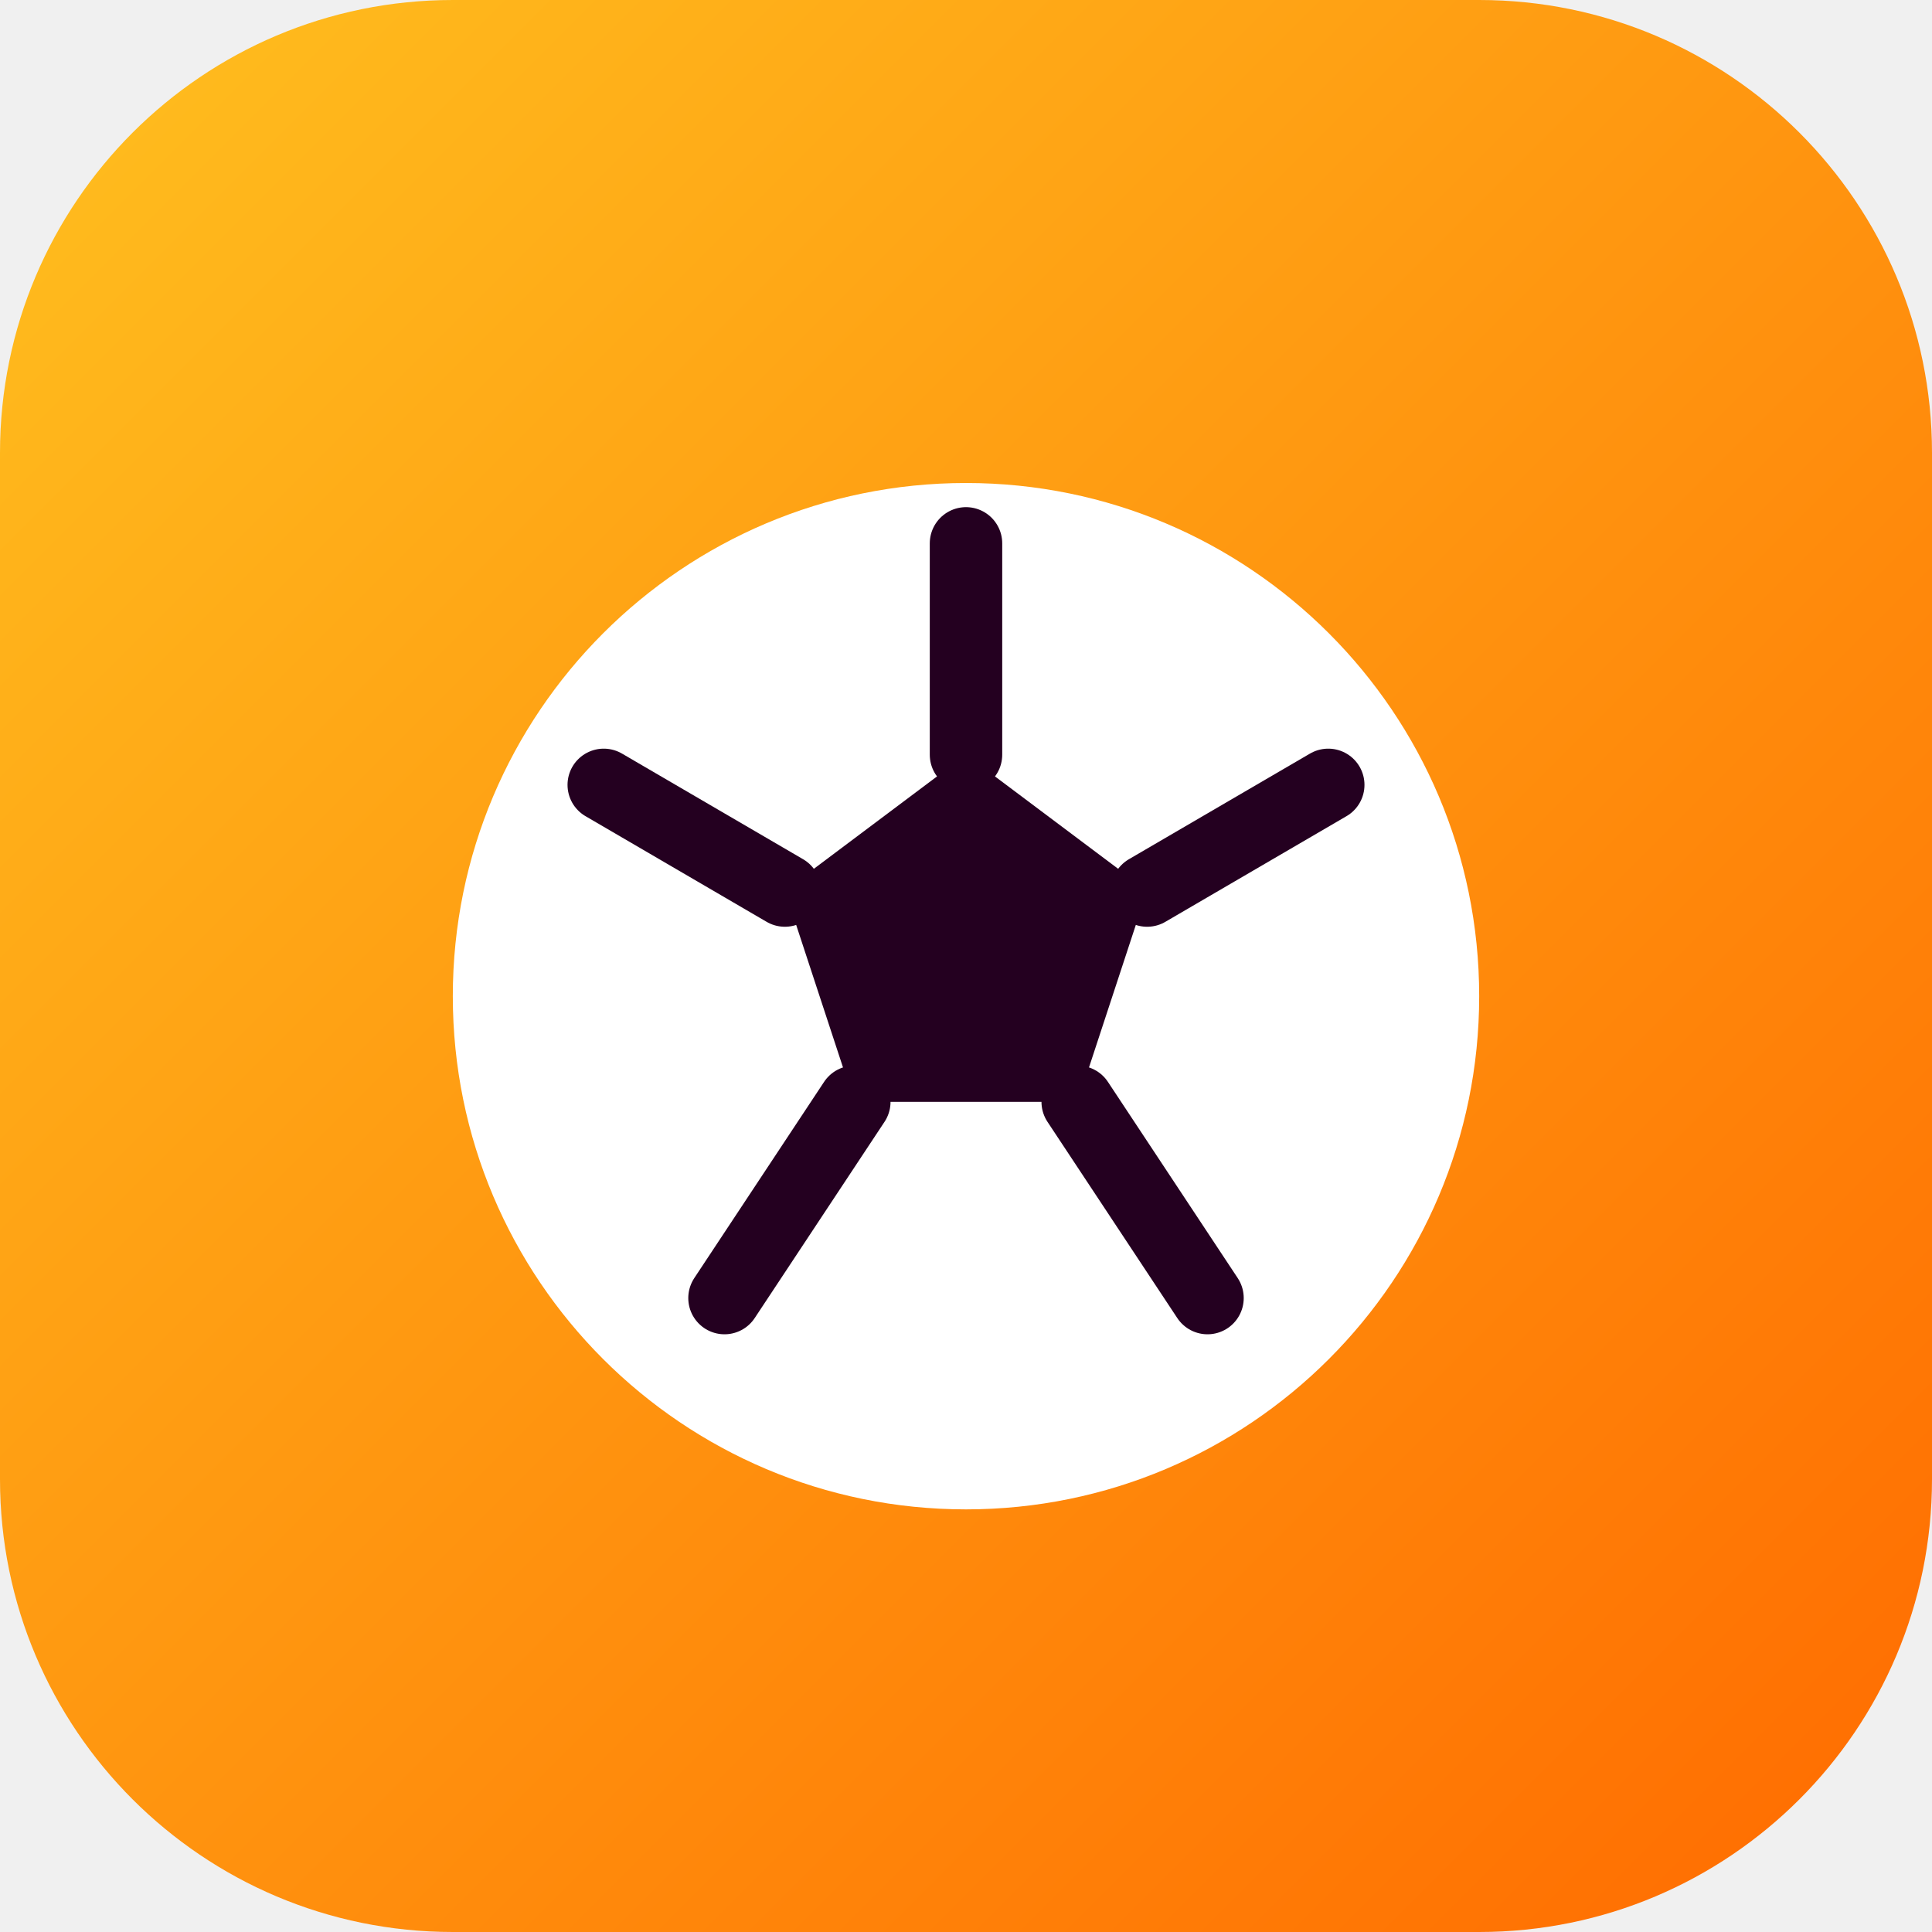
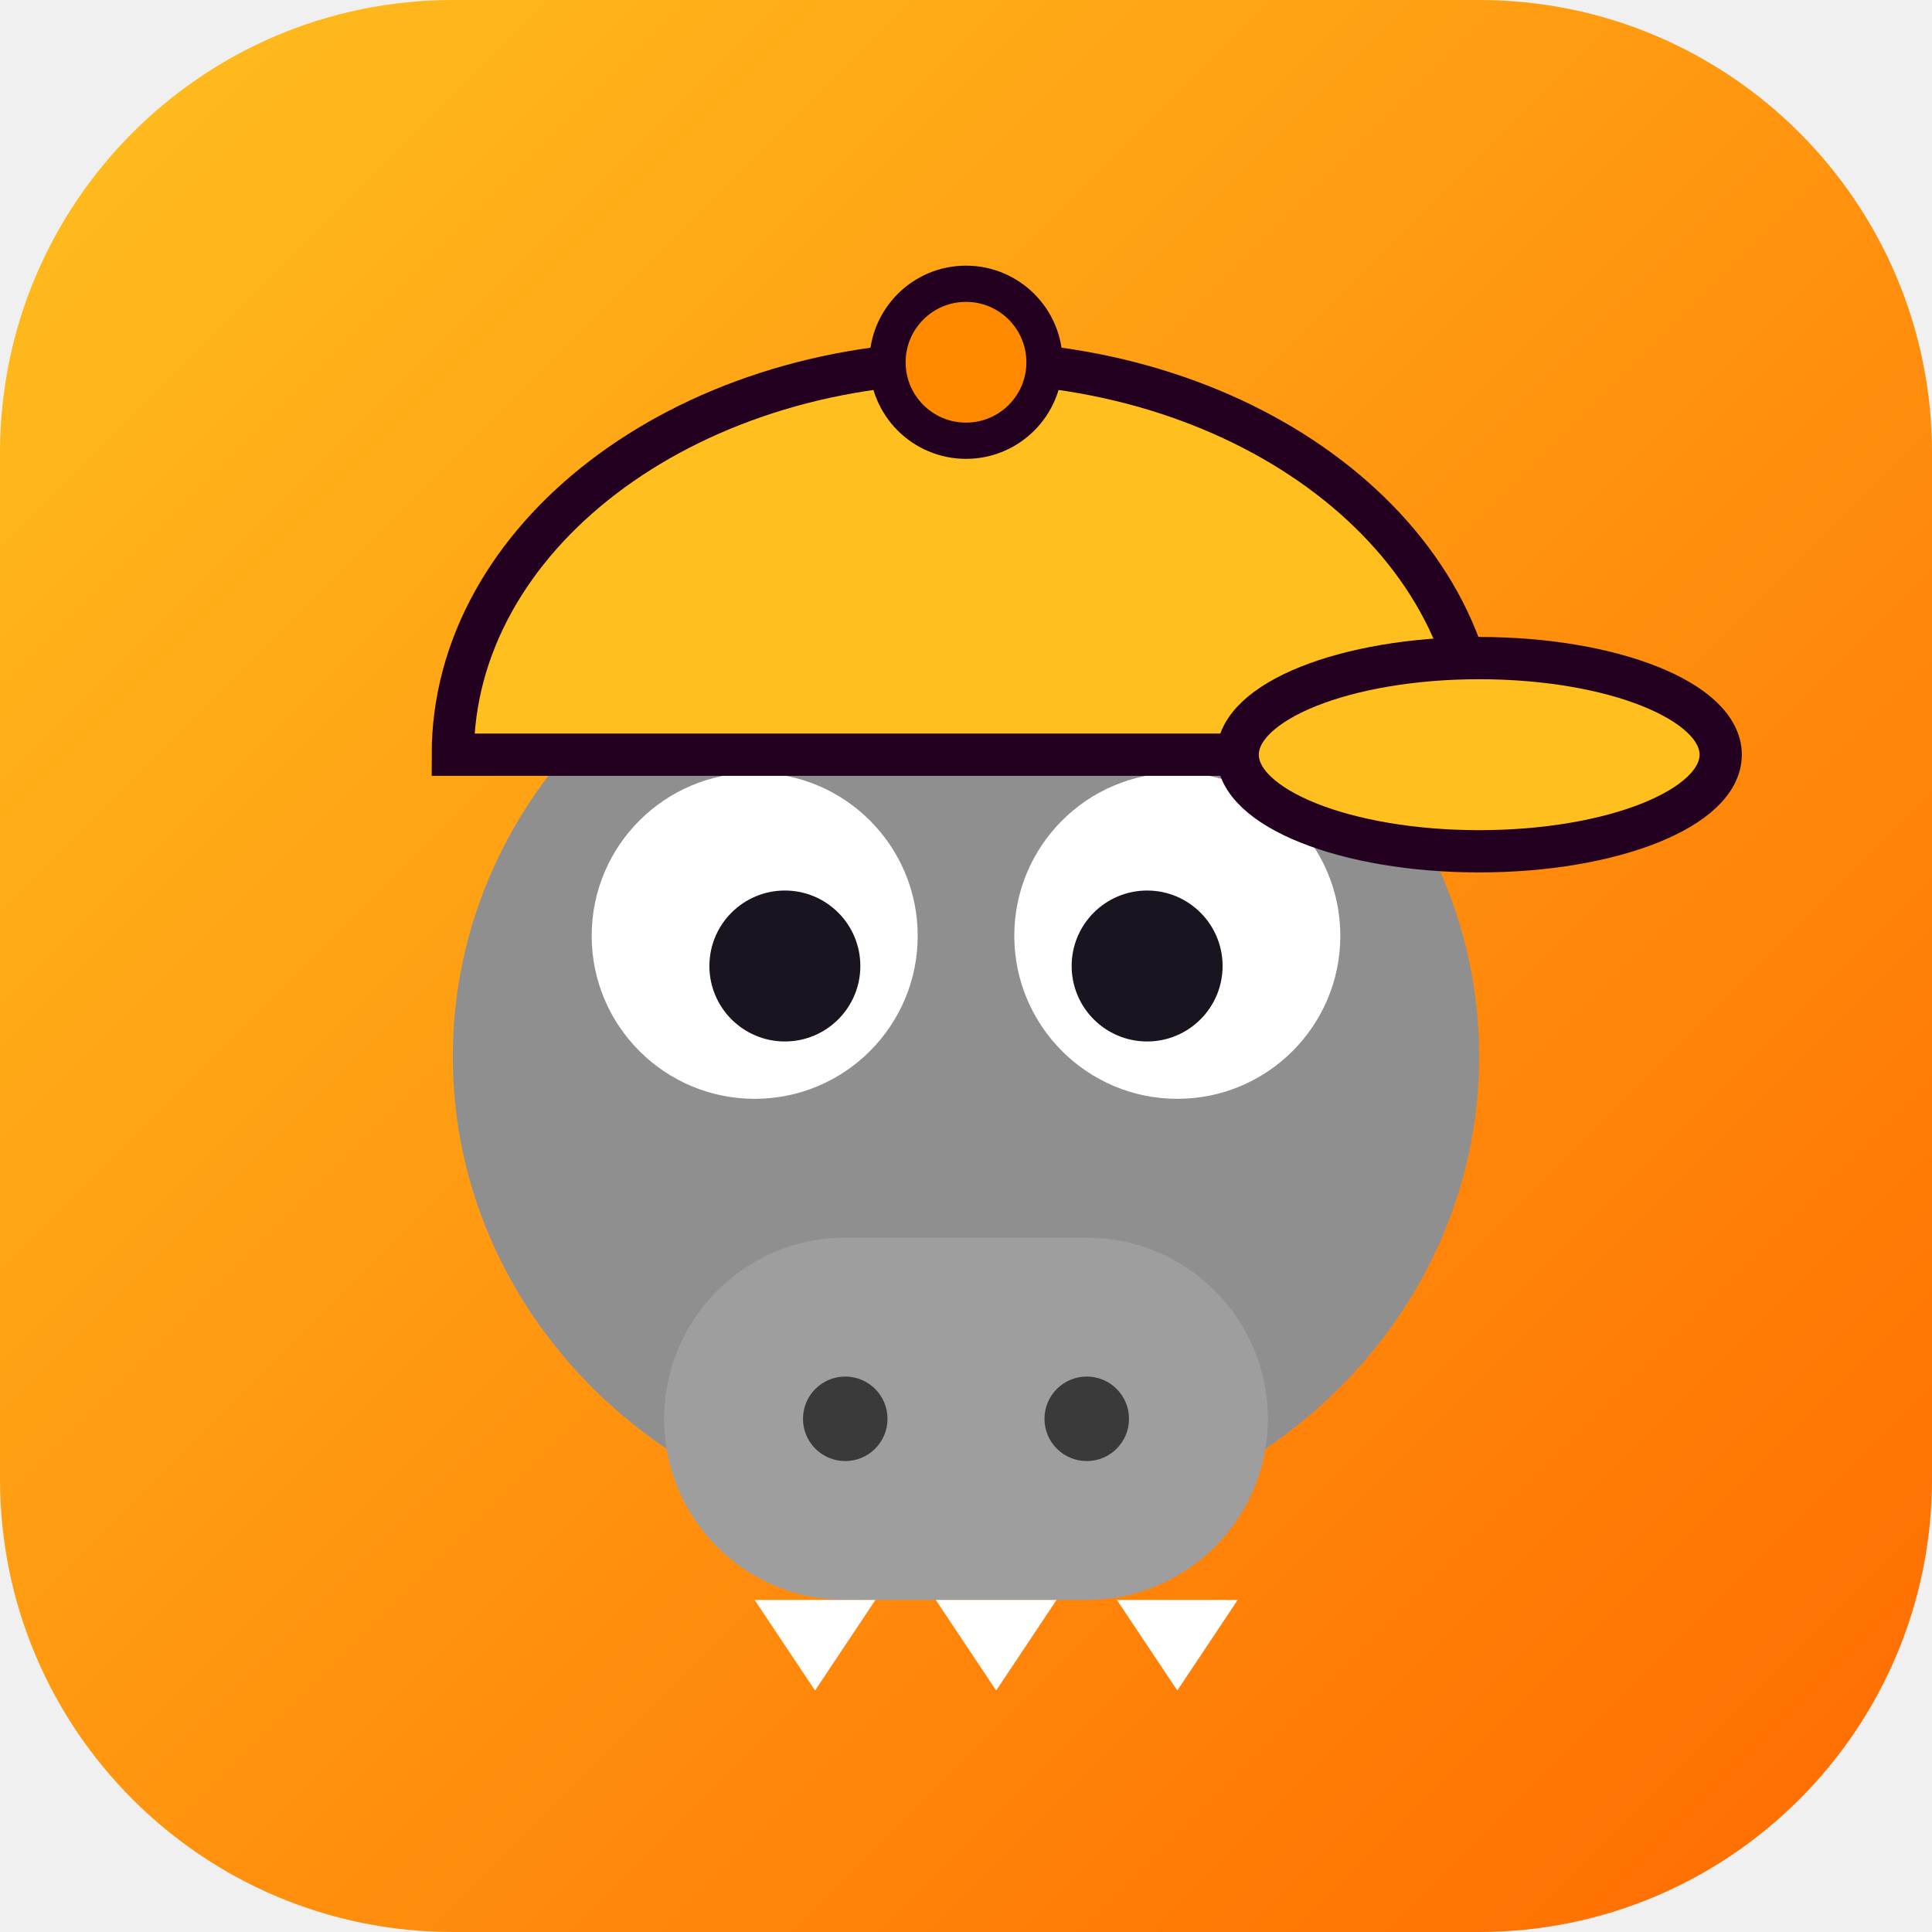
<svg xmlns="http://www.w3.org/2000/svg" viewBox="0 0 64 64">
  <defs>
-     <linearGradient id="g" x1="0" y1="0" x2="1" y2="1">
+     <linearGradient id="bg" x1="0" y1="0" x2="1" y2="1">
      <stop offset="0" stop-color="#FFC01F" />
      <stop offset="1" stop-color="#FF6A00" />
    </linearGradient>
  </defs>
-   <rect width="64" height="64" rx="15" fill="url(#g)" />
-   <circle cx="32" cy="33" r="17" fill="#fff" />
-   <polygon points="32,25 38,29.5 35.7,36.5 28.3,36.5 26,29.5" fill="#240020" />
-   <g stroke="#240020" stroke-width="2.4" stroke-linecap="round">
-     <line x1="32" y1="25" x2="32" y2="18" />
-     <line x1="38" y1="29.5" x2="44" y2="26" />
-     <line x1="35.7" y1="36.5" x2="40" y2="43" />
-     <line x1="28.3" y1="36.5" x2="24" y2="43" />
-     <line x1="26" y1="29.5" x2="20" y2="26" />
-   </g>
+   <rect width="64" height="64" rx="15" fill="url(#bg)" />
+   <ellipse cx="32" cy="35" rx="17" ry="16" fill="#8f8f8f" />
+   <rect x="22" y="41" width="20" height="12" rx="6" fill="#9e9e9e" />
+   <circle cx="28" cy="47" r="1.4" fill="#3a3a3a" />
+   <circle cx="36" cy="47" r="1.4" fill="#3a3a3a" />
+   <path d="M25 53 l2 3 2-3 z M31 53 l2 3 2-3 z M37 53 l2 3 2-3 z" fill="#fff" />
+   <circle cx="25" cy="31" r="5.4" fill="#fff" />
+   <circle cx="39" cy="31" r="5.4" fill="#fff" />
+   <circle cx="26" cy="32" r="2.5" fill="#1A1420" />
+   <circle cx="38" cy="32" r="2.5" fill="#1A1420" />
+   <path d="M15 25 A 17 13 0 0 1 49 25 Z" fill="#FFC01F" stroke="#240020" stroke-width="1.4" />
+   <ellipse cx="49" cy="25" rx="8" ry="3.2" fill="#FFC01F" stroke="#240020" stroke-width="1.4" />
+   <circle cx="32" cy="12" r="2.6" fill="#FF8A00" stroke="#240020" stroke-width="1.2" />
</svg>
